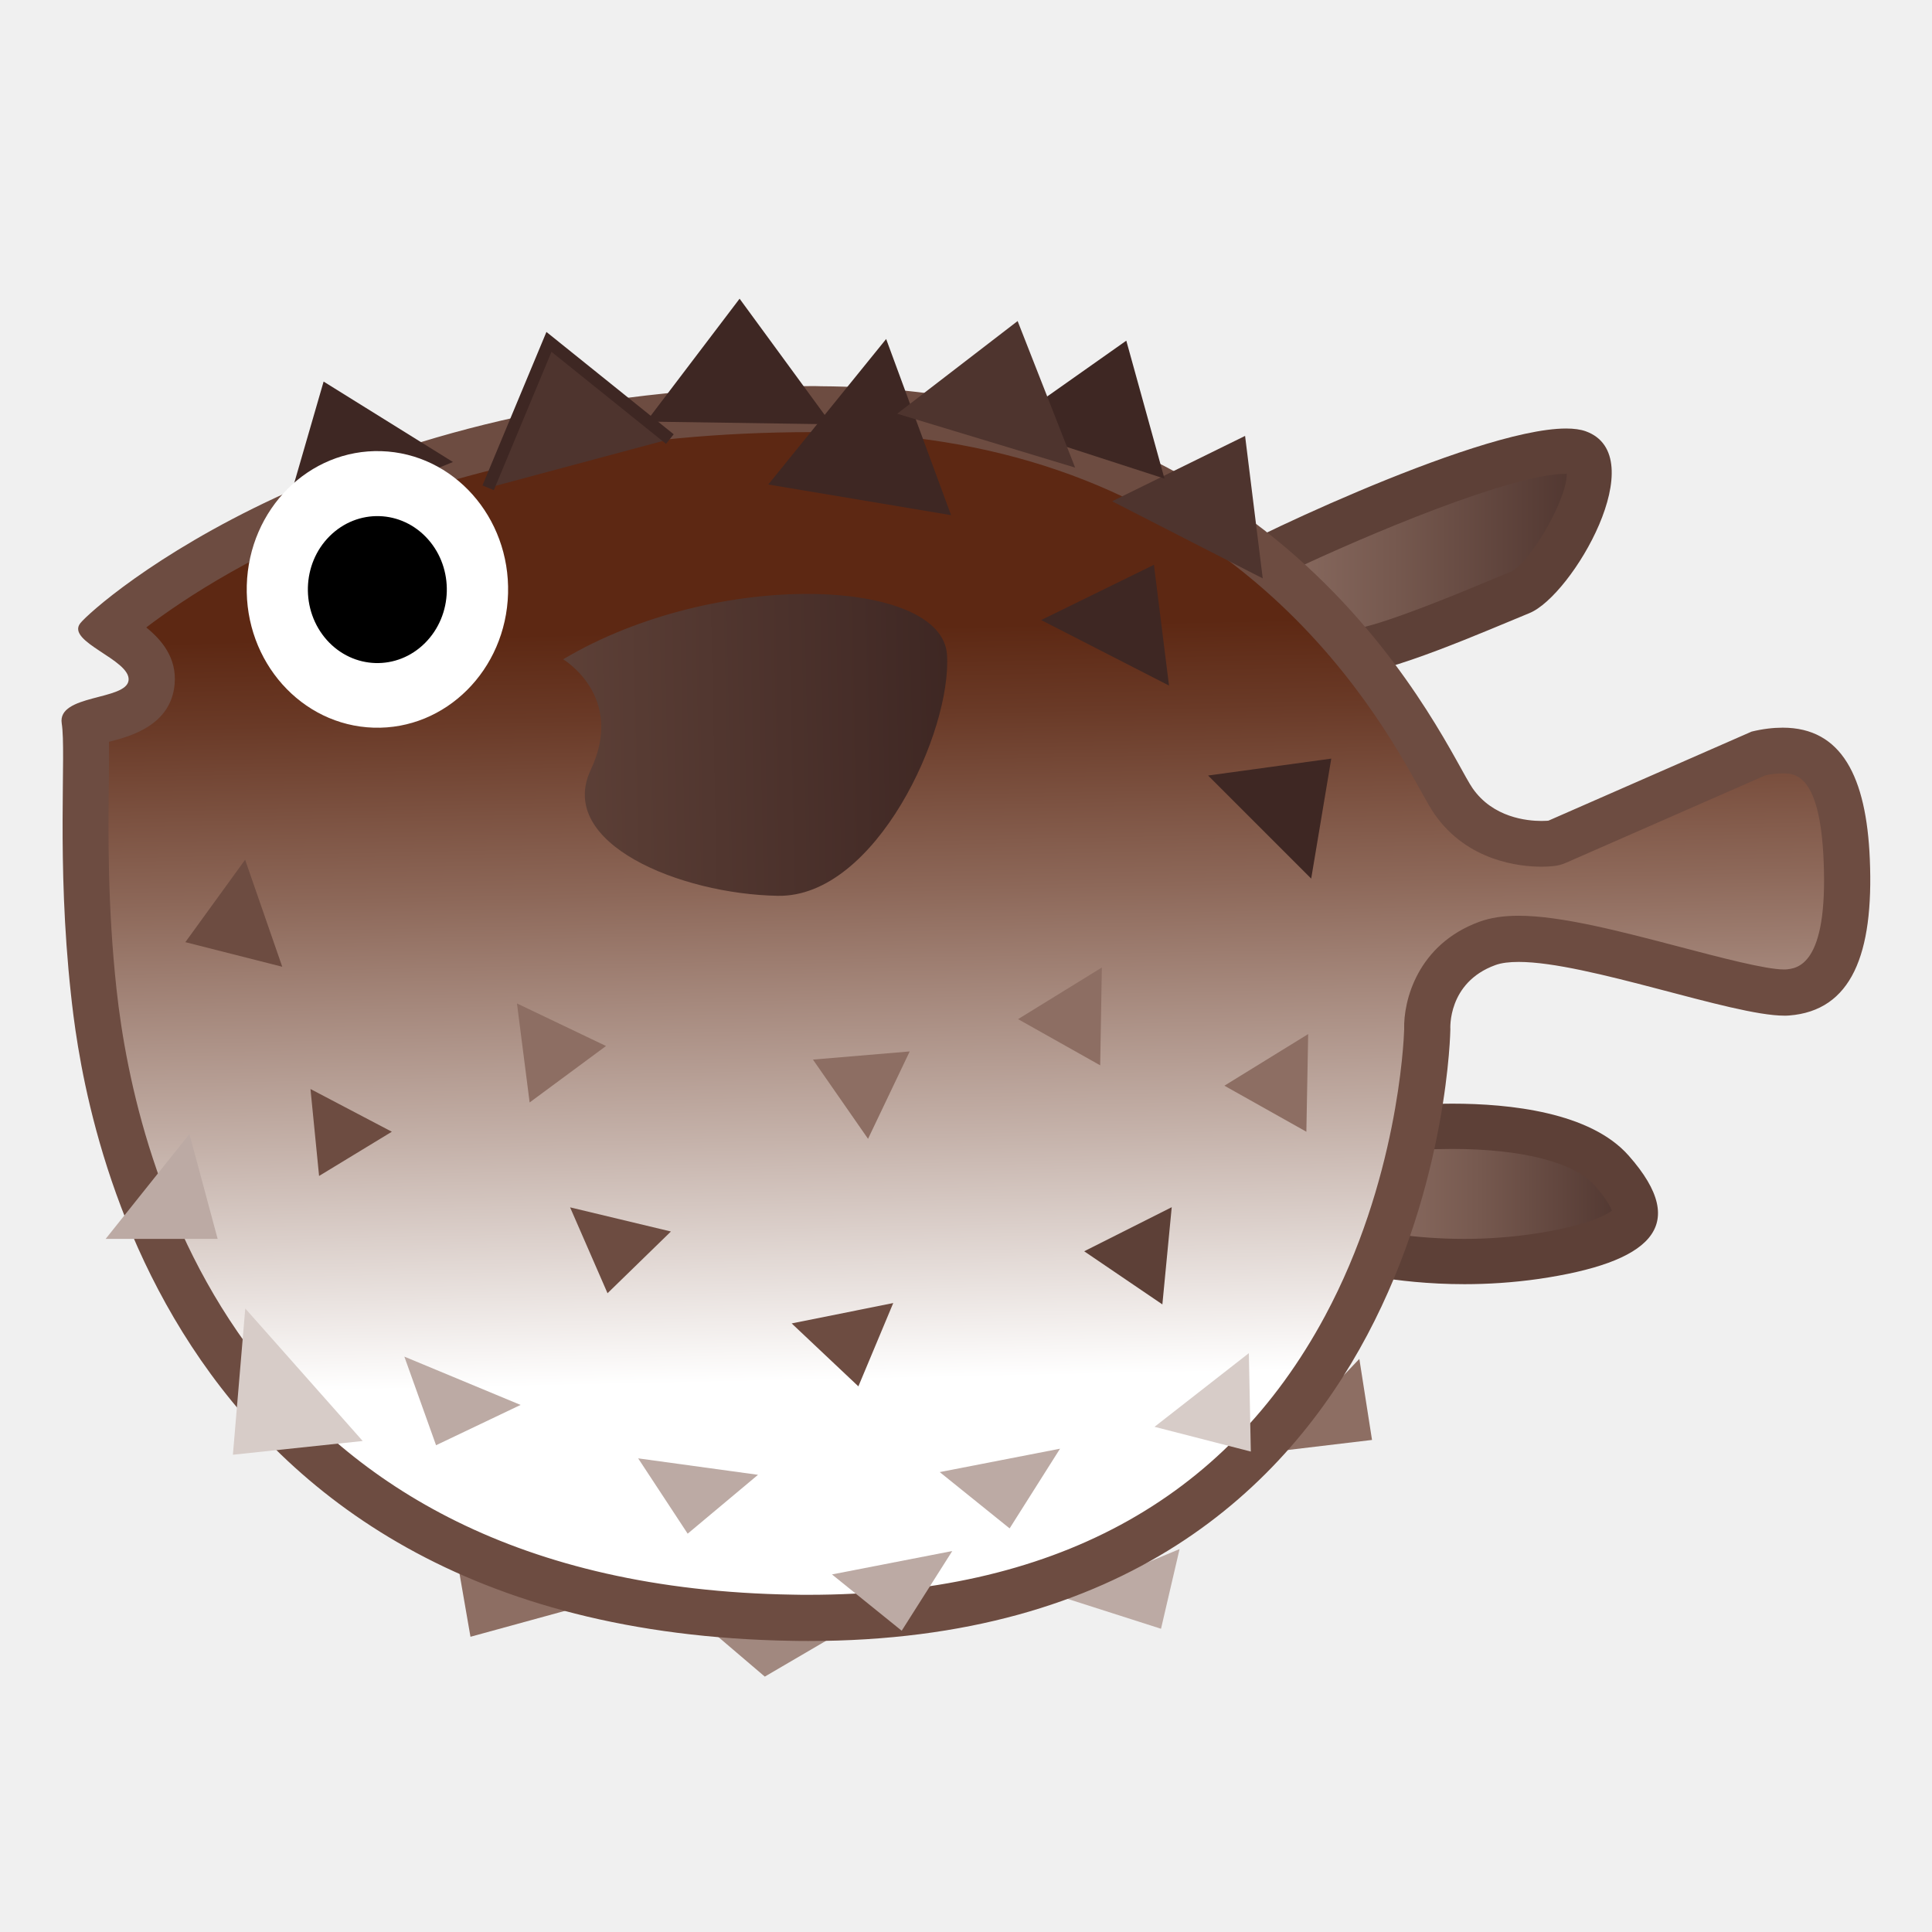
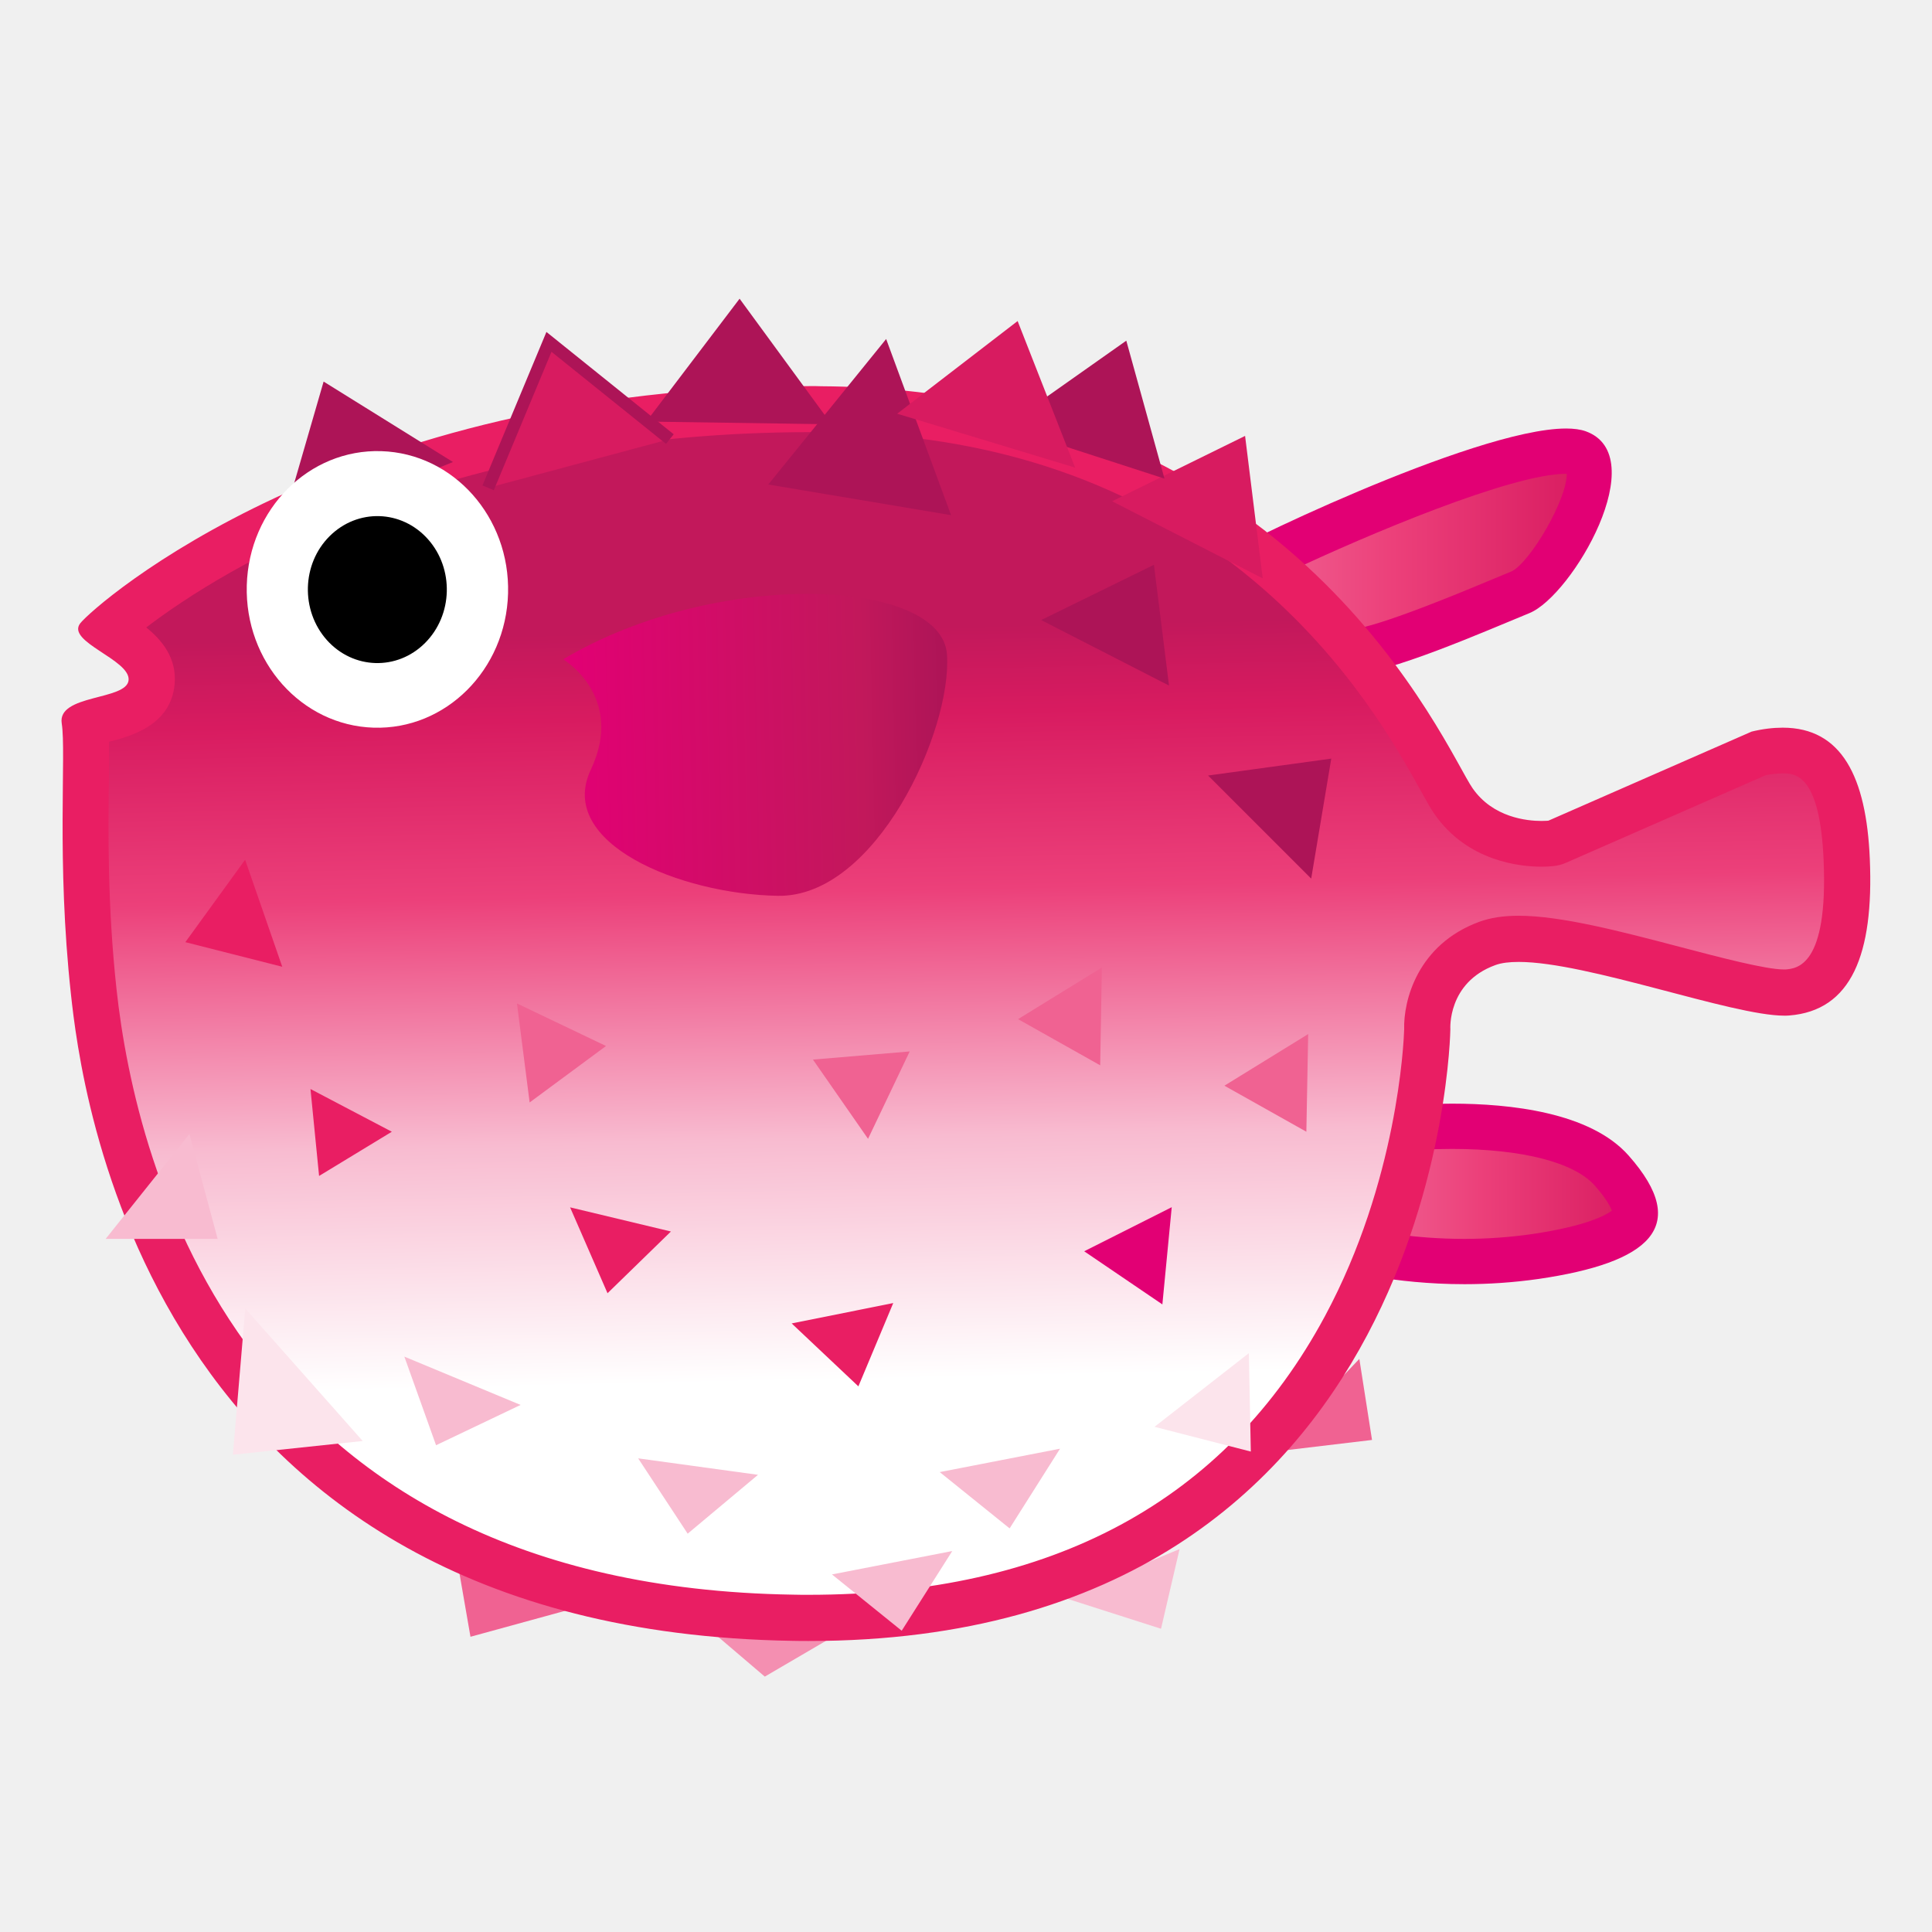
<svg xmlns="http://www.w3.org/2000/svg" xmlns:xlink="http://www.w3.org/1999/xlink" enable-background="new 0 0 128 128" viewBox="0 0 128 128">
  <linearGradient id="f" x1="83.081" x2="105.28" y1="36.552" y2="36.552" gradientUnits="userSpaceOnUse">
-     <stop stop-color="#8D6E63" offset=".004" />
-     <stop stop-color="#76594F" offset=".415" />
-     <stop stop-color="#4E342E" offset=".999" />
+     <stop stop-color="#F06292" offset=".004" />
+     <stop stop-color="#EC407A" offset=".415" />
+     <stop stop-color="#D81B60" offset=".999" />
  </linearGradient>
  <path d="m89.2 43.21c-0.84-0.18-3.53-2.77-6.12-5.84 4.16-2.1 16.11-7.47 20.68-7.47 0.46 0 0.69 0.06 0.78 0.09 0.34 0.12 0.71 0.33 0.73 1.26 0.07 2.9-3.13 7.42-4.52 7.99l-1.24 0.52c-2.69 1.12-8.28 3.47-10.2 3.47-0.03-0.02-0.07-0.02-0.11-0.02z" fill="url(#f)" />
-   <path d="m103.76 31.39h0.04c0.03 1.67-2.37 5.78-3.62 6.45-0.36 0.15-0.78 0.32-1.25 0.52-1.91 0.8-7.6 3.18-9.39 3.34-0.77-0.45-2.36-1.98-4.05-3.86 5.03-2.38 14.65-6.45 18.27-6.45m0-3c-6.12 0-22.98 8.27-22.97 8.55 0 0 5.96 7.51 8.25 7.76 0.09 0.01 0.18 0.01 0.28 0.01 2.54 0 9.26-2.97 12.01-4.09 2.85-1.17 8.22-10.44 3.72-12.05-0.34-0.12-0.78-0.18-1.29-0.18z" fill="#5D4037" />
-   <polyline points="30.29 103.37 31.17 108.44 37.99 106.57" fill="#8D6E63" />
-   <polyline points="47.01 107.96 50.67 111.08 55.27 108.39" fill="#A1887F" />
-   <polyline points="70.45 105.84 76.92 107.91 78.15 102.63" fill="#BCAAA4" />
-   <polyline points="84.19 96.2 90.9 95.4 90.06 90.03" fill="#8D6E63" />
+   <path d="m103.76 31.39h0.04c0.03 1.67-2.37 5.78-3.62 6.45-0.36 0.15-0.78 0.32-1.25 0.52-1.91 0.8-7.6 3.18-9.39 3.34-0.77-0.45-2.36-1.98-4.05-3.86 5.03-2.38 14.65-6.45 18.27-6.45m0-3c-6.12 0-22.98 8.27-22.97 8.55 0 0 5.96 7.51 8.25 7.76 0.09 0.01 0.18 0.01 0.28 0.01 2.54 0 9.26-2.97 12.01-4.09 2.85-1.17 8.22-10.44 3.72-12.05-0.34-0.12-0.78-0.18-1.29-0.18z" fill="#e20074" />
+   <polyline points="30.29 103.37 31.17 108.44 37.99 106.57" fill="#F06292" />
+   <polyline points="47.01 107.96 50.67 111.08 55.27 108.39" fill="#F48FB1" />
+   <polyline points="70.45 105.84 76.92 107.91 78.15 102.63" fill="#F8BBD0" />
+   <polyline points="84.19 96.2 90.9 95.4 90.06 90.03" fill="#F06292" />
  <linearGradient id="e" x1="90.754" x2="108.35" y1="79.097" y2="79.097" gradientUnits="userSpaceOnUse">
-     <stop stop-color="#8D6E63" offset=".004" />
-     <stop stop-color="#76594F" offset=".415" />
-     <stop stop-color="#4E342E" offset=".999" />
+     <stop stop-color="#F06292" offset=".004" />
+     <stop stop-color="#EC407A" offset=".415" />
+     <stop stop-color="#D81B60" offset=".999" />
  </linearGradient>
  <path d="m97.03 83.58c-2.7 0-4.91-0.32-6.27-0.58l2.37-8.25c0.73-0.06 1.82-0.13 3.09-0.13 5.15 0 8.91 1.04 10.58 2.94 1.19 1.35 1.74 2.5 1.5 3.15-0.18 0.5-1.19 1.75-6.55 2.54-1.54 0.21-3.13 0.33-4.72 0.33z" fill="url(#e)" />
-   <path d="m96.21 76.12c4.64 0 8.09 0.89 9.45 2.43 0.77 0.87 1.04 1.41 1.13 1.66-0.37 0.28-1.63 1.01-5.28 1.55-1.46 0.21-2.97 0.32-4.5 0.32-1.68 0-3.17-0.13-4.36-0.29l1.61-5.62c0.57-0.03 1.23-0.05 1.95-0.05m0-3c-2.45 0-4.25 0.23-4.25 0.23l-3.08 10.76s3.35 0.97 8.15 0.97c1.52 0 3.19-0.1 4.93-0.35 7.27-1.07 10.13-3.43 5.95-8.16-2.54-2.89-7.9-3.45-11.7-3.45z" fill="#5D4037" />
+   <path d="m96.21 76.12c4.64 0 8.09 0.89 9.45 2.43 0.77 0.87 1.04 1.41 1.13 1.66-0.37 0.28-1.63 1.01-5.28 1.55-1.46 0.21-2.97 0.32-4.5 0.32-1.68 0-3.17-0.13-4.36-0.29l1.61-5.62c0.57-0.03 1.23-0.05 1.95-0.05m0-3c-2.45 0-4.25 0.23-4.25 0.23l-3.08 10.76s3.35 0.97 8.15 0.97c1.52 0 3.19-0.1 4.93-0.35 7.27-1.07 10.13-3.43 5.95-8.16-2.54-2.89-7.9-3.45-11.7-3.45z" fill="#e20074" />
  <linearGradient id="d" x1="64.17" x2="64.17" y1="27.642" y2="107.86" gradientTransform="matrix(.9998 -.0211 .0211 .9998 -1.3443 1.3702)" gradientUnits="userSpaceOnUse">
-     <stop stop-color="#5D2813" offset=".172" />
-     <stop stop-color="#6A3A27" offset=".243" />
-     <stop stop-color="#8D6859" offset=".389" />
-     <stop stop-color="#C5B2AA" offset=".593" />
+     <stop stop-color="#C2185B" offset=".172" />
+     <stop stop-color="#D81B60" offset=".243" />
+     <stop stop-color="#EC407A" offset=".389" />
+     <stop stop-color="#F8BBD0" offset=".593" />
    <stop stop-color="#fff" offset=".793" />
  </linearGradient>
  <path d="m52.52 107.19c-37.81-0.61-44.98-29.22-46.31-41.49-0.61-5.6-0.56-10.55-0.53-13.82 0.02-1.77 0.03-3.01-0.05-3.85 0.32-0.14 0.89-0.29 1.25-0.38 1.27-0.33 3.01-0.78 3.15-2.46 0.13-1.54-1.28-2.47-2.42-3.21-0.15-0.1-0.34-0.22-0.52-0.35 3.71-3.46 20.01-14.52 46.65-14.52h0.63c18.29 0.12 32.11 8.38 41.07 24.55 0.37 0.67 0.62 1.12 0.84 1.43 1.78 2.55 4.66 2.82 5.82 2.82 0.39 0 0.63-0.03 0.63-0.03 0.15-0.02 0.3-0.06 0.44-0.12l13.32-5.84c0.58-0.13 1.11-0.19 1.59-0.19 1.18 0 3.94 0 4.24 7.24 0.36 8.46-2.77 8.7-3.95 8.79-0.06 0-0.13 0.01-0.2 0.01-1.42 0-4.41-0.79-7.31-1.55-3.76-0.99-7.65-2.01-10.28-2.01-0.83 0-1.51 0.1-2.07 0.31-3.31 1.21-4.05 4.22-3.98 5.71-0.04 2.2-1.38 38.98-41 38.98-0.31-0.01-0.66-0.01-1.01-0.02z" fill="url(#d)" />
-   <path d="m53.76 28.63h0.62c11.37 0.07 21.04 3.4 28.75 9.9 6.22 5.24 9.45 11.07 11 13.86 0.4 0.72 0.66 1.19 0.92 1.56 2.19 3.13 5.67 3.47 7.07 3.47 0.41 0 0.7-0.03 0.8-0.04 0.3-0.03 0.6-0.11 0.88-0.24l13.18-5.78c0.41-0.08 0.79-0.12 1.12-0.12 0.8 0 2.48 0 2.72 5.78 0.3 6.99-1.77 7.15-2.54 7.21h-0.08c-1.22 0-4.25-0.8-6.92-1.5-3.85-1.01-7.84-2.06-10.67-2.06-1.01 0-1.86 0.13-2.6 0.4-4.09 1.5-5.04 5.22-4.98 7.14-0.03 0.91-0.45 10.06-5.25 18.99-6.59 12.25-18.1 18.46-34.22 18.46-0.34 0-0.68 0-1.02-0.01-36.59-0.57-43.53-28.24-44.82-40.11-0.6-5.51-0.55-10.41-0.51-13.64 0.01-1.1 0.02-2.01 0.01-2.76 0.02 0 0.04-0.01 0.06-0.01 1.32-0.34 4.05-1.05 4.29-3.81 0.15-1.73-0.85-2.92-1.88-3.75 5.05-3.85 19.63-12.94 44.07-12.94m0-3.05c-31.09 0-47.47 14.49-48.44 15.71-0.97 1.23 3.32 2.41 3.2 3.77s-4.74 0.92-4.43 2.87-0.36 9.06 0.61 17.94c0.63 5.76 4.74 42.15 47.8 42.84 0.36 0.01 0.72 0.01 1.07 0.01 42 0 42.52-40.53 42.52-40.53s-0.21-3.09 2.98-4.25c0.41-0.15 0.93-0.21 1.55-0.21 4.55 0 14.12 3.56 17.59 3.56 0.11 0 0.22 0 0.32-0.01 4.13-0.32 5.62-4.05 5.35-10.37-0.23-5.45-1.87-8.7-5.77-8.7-0.63 0-1.32 0.08-2.06 0.26l-13.46 5.9s-0.17 0.02-0.46 0.02c-0.96 0-3.22-0.22-4.57-2.17-1.76-2.52-11.65-26.43-43.15-26.63-0.23-0.01-0.44-0.01-0.65-0.01z" fill="#6D4C41" />
+   <path d="m53.76 28.63h0.62c11.37 0.07 21.04 3.4 28.75 9.9 6.22 5.24 9.45 11.07 11 13.86 0.4 0.72 0.66 1.19 0.92 1.56 2.19 3.13 5.67 3.47 7.07 3.47 0.41 0 0.7-0.03 0.8-0.04 0.3-0.03 0.6-0.11 0.88-0.24l13.18-5.78c0.41-0.08 0.79-0.12 1.12-0.12 0.8 0 2.48 0 2.72 5.78 0.3 6.99-1.77 7.15-2.54 7.21h-0.08c-1.22 0-4.25-0.8-6.92-1.5-3.85-1.01-7.84-2.06-10.67-2.06-1.01 0-1.86 0.13-2.6 0.4-4.09 1.5-5.04 5.22-4.98 7.14-0.03 0.91-0.45 10.06-5.25 18.99-6.59 12.25-18.1 18.46-34.22 18.46-0.34 0-0.68 0-1.02-0.01-36.59-0.57-43.53-28.24-44.82-40.11-0.6-5.51-0.55-10.41-0.51-13.64 0.01-1.1 0.02-2.01 0.01-2.76 0.02 0 0.04-0.01 0.06-0.01 1.32-0.34 4.05-1.05 4.29-3.81 0.15-1.73-0.85-2.92-1.88-3.75 5.05-3.85 19.63-12.94 44.07-12.94m0-3.05c-31.09 0-47.47 14.49-48.44 15.71-0.97 1.23 3.32 2.41 3.2 3.77s-4.74 0.92-4.43 2.87-0.36 9.06 0.61 17.94c0.63 5.76 4.74 42.15 47.8 42.84 0.36 0.01 0.72 0.01 1.07 0.01 42 0 42.52-40.53 42.52-40.53s-0.21-3.09 2.98-4.25c0.41-0.15 0.93-0.21 1.55-0.21 4.55 0 14.12 3.56 17.59 3.56 0.11 0 0.22 0 0.32-0.01 4.13-0.32 5.62-4.05 5.35-10.37-0.23-5.45-1.87-8.7-5.77-8.7-0.63 0-1.32 0.08-2.06 0.26l-13.46 5.9s-0.17 0.02-0.46 0.02c-0.96 0-3.22-0.22-4.57-2.17-1.76-2.52-11.65-26.43-43.15-26.63-0.23-0.01-0.44-0.01-0.65-0.01z" fill="#E91E63" />
  <linearGradient id="c" x1="37.747" x2="63.178" y1="49.106" y2="49.106" gradientTransform="matrix(.9998 -.0211 .0211 .9998 -1.3443 1.3702)" gradientUnits="userSpaceOnUse">
-     <stop stop-color="#5D4037" offset=".002" />
-     <stop stop-color="#462D28" offset=".774" />
-     <stop stop-color="#3E2723" offset=".999" />
+     <stop stop-color="#e20074" offset=".002" />
+     <stop stop-color="#C2185B" offset=".774" />
+     <stop stop-color="#AD1457" offset=".999" />
  </linearGradient>
  <path d="m37.31 43.68s4.13 2.45 1.83 7.32 5.92 8.24 12.4 8.35 11.54-10.92 11.2-15.99c-0.35-5.06-15.24-5.74-25.43 0.32z" fill="url(#c)" />
-   <polyline points="26.79 89.88 28.89 95.75 34.49 93.08" fill="#BCAAA4" />
-   <polyline points="42.28 96.62 45.56 101.61 50.22 97.71" fill="#BCAAA4" />
-   <polyline points="16.25 86.69 15.43 96.38 24.03 95.47" fill="#D7CCC8" />
-   <polyline points="62.26 97.53 66.89 101.26 70.23 95.98" fill="#BCAAA4" />
-   <polyline points="55.12 104.31 59.74 108.04 63.09 102.76" fill="#BCAAA4" />
-   <polyline points="76.49 94.53 82.87 96.17 82.74 89.65" fill="#D7CCC8" />
-   <polyline points="37.77 79.99 40.25 85.68 44.45 81.59" fill="#6D4C41" />
-   <polyline points="52.45 87.68 56.87 91.85 59.18 86.33" fill="#6D4C41" />
-   <polyline points="53.86 70.2 57.51 75.45 60.27 69.66" fill="#8D6E63" />
-   <polyline points="67.45 67.52 72.89 70.58 73 64.1" fill="#8D6E63" />
-   <polyline points="81.12 71.93 86.55 74.98 86.67 68.51" fill="#8D6E63" />
-   <polyline points="71.83 82.9 77.01 86.42 77.63 79.98" fill="#5D4037" />
-   <polyline points="86.87 58.21 88.2 50.26 80.04 51.38" fill="#3E2723" />
-   <polyline points="77.45 45.42 76.45 37.42 68.98 41.08" fill="#3E2723" />
-   <polyline points="83.66 38.32 82.49 28.88 73.68 33.21" fill="#4E342E" />
-   <polyline points="77.15 31.71 74.62 22.57 66.54 28.27" fill="#3E2723" />
-   <polyline points="44.38 29.09 36.37 22.65 32.34 32.32" fill="#4E342E" stroke="#3E2723" stroke-miterlimit="10" stroke-width=".815" />
-   <polyline points="63.01 34.13 58.71 22.46 50.9 32.1" fill="#3E2723" />
-   <polyline points="55.09 28.11 49 19.79 42.82 27.93" fill="#3E2723" />
-   <polyline points="30.01 30.61 21.44 25.28 18.55 35.26" fill="#3E2723" />
-   <polyline points="71.23 30.98 67.42 21.27 59.44 27.41" fill="#4E342E" />
-   <polyline points="20.57 72.15 21.14 77.91 25.96 74.98" fill="#6D4C41" />
-   <polyline points="12.55 75.13 7 82.08 14.42 82.08" fill="#BCAAA4" />
-   <polyline points="16.24 56.96 12.28 62.42 18.7 64.05" fill="#6D4C41" />
-   <polyline points="34.25 66.48 35.09 73.04 40.15 69.3" fill="#8D6E63" />
+   <polyline points="26.79 89.88 28.89 95.75 34.49 93.08" fill="#F8BBD0" />
+   <polyline points="42.28 96.62 45.56 101.61 50.22 97.71" fill="#F8BBD0" />
+   <polyline points="16.25 86.69 15.43 96.38 24.03 95.47" fill="#FCE4EC" />
+   <polyline points="62.26 97.53 66.89 101.26 70.23 95.98" fill="#F8BBD0" />
+   <polyline points="55.12 104.31 59.74 108.04 63.09 102.76" fill="#F8BBD0" />
+   <polyline points="76.49 94.53 82.87 96.17 82.74 89.65" fill="#FCE4EC" />
+   <polyline points="37.77 79.99 40.25 85.68 44.45 81.59" fill="#E91E63" />
+   <polyline points="52.45 87.68 56.87 91.85 59.18 86.33" fill="#E91E63" />
+   <polyline points="53.86 70.2 57.51 75.45 60.27 69.66" fill="#F06292" />
+   <polyline points="67.45 67.52 72.89 70.58 73 64.1" fill="#F06292" />
+   <polyline points="81.12 71.93 86.55 74.98 86.67 68.51" fill="#F06292" />
+   <polyline points="71.83 82.9 77.01 86.42 77.63 79.98" fill="#e20074" />
+   <polyline points="86.87 58.21 88.2 50.26 80.04 51.38" fill="#AD1457" />
+   <polyline points="77.45 45.42 76.45 37.42 68.98 41.08" fill="#AD1457" />
+   <polyline points="83.66 38.32 82.49 28.88 73.68 33.21" fill="#D81B60" />
+   <polyline points="77.15 31.71 74.62 22.57 66.54 28.27" fill="#AD1457" />
+   <polyline points="44.38 29.09 36.37 22.65 32.34 32.32" fill="#D81B60" stroke="#AD1457" stroke-miterlimit="10" stroke-width=".815" />
+   <polyline points="63.01 34.13 58.71 22.46 50.9 32.1" fill="#AD1457" />
+   <polyline points="55.09 28.11 49 19.79 42.82 27.93" fill="#AD1457" />
+   <polyline points="30.01 30.61 21.44 25.28 18.55 35.26" fill="#AD1457" />
+   <polyline points="71.23 30.98 67.42 21.27 59.44 27.41" fill="#D81B60" />
+   <polyline points="20.57 72.15 21.14 77.91 25.96 74.98" fill="#E91E63" />
+   <polyline points="12.55 75.13 7 82.08 14.42 82.08" fill="#F8BBD0" />
+   <polyline points="16.24 56.96 12.28 62.42 18.7 64.05" fill="#E91E63" />
+   <polyline points="34.25 66.48 35.09 73.04 40.15 69.3" fill="#F06292" />
  <path d="m33.66 39.32c-0.14 5.06-4.13 9.04-8.91 8.89s-8.54-4.37-8.4-9.43 4.13-9.04 8.91-8.89 8.54 4.37 8.4 9.43z" fill="#fff" />
  <path d="m28.16 42.6c-1.85 1.85-4.76 1.76-6.51-0.2-1.74-1.96-1.66-5.04 0.19-6.88s4.76-1.76 6.51 0.2c1.74 1.95 1.66 5.03-0.19 6.88z" />
  <g display="none">
    <g display="inline">
      <g opacity=".6">
        <circle cx="-117.33" cy="64" r="28" fill="none" opacity=".61" stroke="#000" stroke-miterlimit="10" stroke-width=".263" />
        <line x1="-97.33" x2="-97.33" y2="128" fill="none" opacity=".61" stroke="#000" stroke-miterlimit="10" stroke-width=".25" />
        <line x1="-137.33" x2="-137.33" y2="128" fill="none" opacity=".61" stroke="#000" stroke-miterlimit="10" stroke-width=".25" />
        <line x1="-117.33" x2="-117.33" y2="128" fill="none" opacity=".61" stroke="#000" stroke-miterlimit="10" stroke-width=".25" />
        <line x1="-53.33" x2="-181.33" y1="64" y2="64" fill="none" opacity=".61" stroke="#000" stroke-miterlimit="10" stroke-width=".25" />
        <line x1="-53.33" x2="-181.33" y1="44" y2="44" fill="none" opacity=".61" stroke="#000" stroke-miterlimit="10" stroke-width=".25" />
        <line x1="-53.33" x2="-181.33" y1="83.75" y2="83.75" fill="none" opacity=".61" stroke="#000" stroke-miterlimit="10" stroke-width=".25" />
        <line x1="-53.33" x2="-181.33" y1="128" fill="none" opacity=".61" stroke="#000" stroke-miterlimit="10" stroke-width=".25" />
        <line x1="-181.33" x2="-53.33" y1="128" fill="none" opacity=".61" stroke="#000" stroke-miterlimit="10" stroke-width=".25" />
        <g opacity=".61">
          <path d="m-117.33 4.26c32.94 0 59.74 26.8 59.74 59.74s-26.8 59.74-59.74 59.74-59.74-26.8-59.74-59.74 26.79-59.74 59.74-59.74m0-0.26c-33.14 0-60 26.86-60 60s26.86 60 60 60 60-26.86 60-60-26.87-60-60-60z" />
        </g>
        <path d="m-73.36 115.97h-87.94c-4.42 0-8.03-3.61-8.03-8.03v-87.91c0-4.42 3.61-8.03 8.03-8.03h87.94c4.42 0 8.03 3.61 8.03 8.03v87.91c0 4.42-3.62 8.03-8.03 8.03z" fill="none" opacity=".61" stroke="#000" stroke-miterlimit="10" stroke-width=".258" />
        <path d="m-81.33 124h-72c-4.4 0-8-3.6-8-8v-104c0-4.4 3.6-8 8-8h72c4.4 0 8 3.6 8 8v104c0 4.4-3.6 8-8 8z" fill="none" opacity=".61" stroke="#000" stroke-miterlimit="10" stroke-width=".263" />
        <path d="m-67.57 108h-99.54c-5.63 0-10.23-4.6-10.23-10.23v-67.49c0-5.63 4.6-10.23 10.23-10.23h99.54c5.63 0 10.23 4.6 10.23 10.23v67.48c0.01 5.64-4.6 10.24-10.23 10.24z" fill="none" opacity=".61" stroke="#000" stroke-miterlimit="10" stroke-width=".263" />
      </g>
      <g opacity=".2">
        <defs>
          <rect id="h" x="-181.33" width="128" height="128" opacity=".2" />
        </defs>
        <clipPath id="b">
          <use xlink:href="#h" />
        </clipPath>
        <g clip-path="url(#b)">
          <g fill="none" stroke="#000" stroke-miterlimit="10" stroke-width=".25">
            <line x1="-209.33" x2="-209.33" y1="160" y2="-32" />
            <line x1="-205.33" x2="-205.33" y1="160" y2="-32" />
            <line x1="-201.33" x2="-201.33" y1="160" y2="-32" />
            <line x1="-197.33" x2="-197.33" y1="160" y2="-32" />
            <line x1="-193.33" x2="-193.33" y1="160" y2="-32" />
            <line x1="-189.33" x2="-189.33" y1="160" y2="-32" />
            <line x1="-185.33" x2="-185.33" y1="160" y2="-32" />
            <line x1="-181.33" x2="-181.33" y1="160" y2="-32" />
            <line x1="-177.33" x2="-177.33" y1="160" y2="-32" />
            <line x1="-173.33" x2="-173.33" y1="160" y2="-32" />
            <line x1="-169.33" x2="-169.33" y1="160" y2="-32" />
            <line x1="-165.33" x2="-165.33" y1="160" y2="-32" />
            <line x1="-161.33" x2="-161.33" y1="160" y2="-32" />
            <line x1="-157.33" x2="-157.33" y1="160" y2="-32" />
            <line x1="-153.33" x2="-153.33" y1="160" y2="-32" />
            <line x1="-149.33" x2="-149.33" y1="160" y2="-32" />
            <line x1="-145.33" x2="-145.33" y1="160" y2="-32" />
            <line x1="-141.33" x2="-141.33" y1="160" y2="-32" />
            <line x1="-137.33" x2="-137.33" y1="160" y2="-32" />
            <line x1="-133.33" x2="-133.33" y1="160" y2="-32" />
            <line x1="-129.33" x2="-129.33" y1="160" y2="-32" />
            <line x1="-125.33" x2="-125.33" y1="160" y2="-32" />
            <line x1="-121.33" x2="-121.33" y1="160" y2="-32" />
            <line x1="-117.33" x2="-117.33" y1="160" y2="-32" />
            <line x1="-113.33" x2="-113.33" y1="160" y2="-32" />
            <line x1="-109.33" x2="-109.33" y1="160" y2="-32" />
            <line x1="-105.33" x2="-105.33" y1="160" y2="-32" />
            <line x1="-101.33" x2="-101.33" y1="160" y2="-32" />
            <line x1="-97.33" x2="-97.33" y1="160" y2="-32" />
            <line x1="-93.33" x2="-93.33" y1="160" y2="-32" />
            <line x1="-89.33" x2="-89.33" y1="160" y2="-32" />
            <line x1="-85.33" x2="-85.33" y1="160" y2="-32" />
            <line x1="-81.33" x2="-81.33" y1="160" y2="-32" />
            <line x1="-77.33" x2="-77.33" y1="160" y2="-32" />
            <line x1="-73.33" x2="-73.33" y1="160" y2="-32" />
            <line x1="-69.33" x2="-69.33" y1="160" y2="-32" />
            <line x1="-65.33" x2="-65.33" y1="160" y2="-32" />
            <line x1="-61.33" x2="-61.33" y1="160" y2="-32" />
            <line x1="-57.33" x2="-57.33" y1="160" y2="-32" />
            <line x1="-53.33" x2="-53.33" y1="160" y2="-32" />
            <line x1="-49.33" x2="-49.33" y1="160" y2="-32" />
            <line x1="-45.33" x2="-45.33" y1="160" y2="-32" />
            <line x1="-44.33" x2="-44.33" y1="166.05" y2="-25.95" />
            <line x1="-37.33" x2="-37.33" y1="160" y2="-32" />
            <line x1="-33.33" x2="-33.33" y1="160" y2="-32" />
            <line x1="-29.33" x2="-29.33" y1="160" y2="-32" />
            <line x1="-25.33" x2="-25.33" y1="160" y2="-32" />
          </g>
          <g fill="none" stroke="#000" stroke-miterlimit="10" stroke-width=".25">
            <line x1="-213.33" x2="-21.33" y1="-28" y2="-28" />
            <line x1="-213.33" x2="-21.33" y1="-24" y2="-24" />
            <line x1="-213.33" x2="-21.33" y1="-20" y2="-20" />
            <line x1="-213.33" x2="-21.33" y1="-16" y2="-16" />
            <line x1="-213.33" x2="-21.33" y1="-12" y2="-12" />
            <line x1="-213.33" x2="-21.33" y1="-8" y2="-8" />
            <line x1="-213.33" x2="-21.33" y1="-4" y2="-4" />
            <line x1="-213.33" x2="-21.33" />
            <line x1="-213.33" x2="-21.33" y1="4" y2="4" />
            <line x1="-213.33" x2="-21.33" y1="8" y2="8" />
            <line x1="-213.33" x2="-21.33" y1="12" y2="12" />
            <line x1="-213.33" x2="-21.33" y1="16" y2="16" />
            <line x1="-213.33" x2="-21.33" y1="20" y2="20" />
            <line x1="-213.33" x2="-21.33" y1="24" y2="24" />
            <line x1="-213.33" x2="-21.33" y1="28" y2="28" />
            <line x1="-213.33" x2="-21.33" y1="32" y2="32" />
            <line x1="-213.33" x2="-21.33" y1="36" y2="36" />
            <line x1="-213.33" x2="-21.33" y1="40" y2="40" />
            <line x1="-213.33" x2="-21.33" y1="44" y2="44" />
            <line x1="-213.33" x2="-21.33" y1="48" y2="48" />
            <line x1="-213.33" x2="-21.33" y1="52" y2="52" />
            <line x1="-213.33" x2="-21.33" y1="56" y2="56" />
            <line x1="-213.33" x2="-21.33" y1="60" y2="60" />
            <line x1="-213.33" x2="-21.33" y1="64" y2="64" />
            <line x1="-213.33" x2="-21.33" y1="68" y2="68" />
            <line x1="-213.33" x2="-21.33" y1="72" y2="72" />
            <line x1="-213.33" x2="-21.33" y1="76" y2="76" />
            <line x1="-213.33" x2="-21.33" y1="80" y2="80" />
            <line x1="-213.33" x2="-21.33" y1="84" y2="84" />
            <line x1="-213.33" x2="-21.33" y1="88" y2="88" />
            <line x1="-213.33" x2="-21.33" y1="92" y2="92" />
            <line x1="-213.33" x2="-21.33" y1="96" y2="96" />
            <line x1="-213.33" x2="-21.33" y1="100" y2="100" />
            <line x1="-213.33" x2="-21.33" y1="104" y2="104" />
            <line x1="-213.33" x2="-21.33" y1="108" y2="108" />
            <line x1="-213.33" x2="-21.33" y1="112" y2="112" />
            <line x1="-213.33" x2="-21.33" y1="116" y2="116" />
            <line x1="-213.33" x2="-21.33" y1="120" y2="120" />
            <line x1="-213.33" x2="-21.33" y1="124" y2="124" />
            <line x1="-213.33" x2="-21.33" y1="128" y2="128" />
            <line x1="-213.33" x2="-21.33" y1="132" y2="132" />
            <line x1="-213.33" x2="-21.33" y1="136" y2="136" />
            <line x1="-213.33" x2="-21.33" y1="140" y2="140" />
            <line x1="-213.33" x2="-21.33" y1="144" y2="144" />
            <line x1="-213.33" x2="-21.33" y1="148" y2="148" />
            <line x1="-213.33" x2="-21.33" y1="152" y2="152" />
            <line x1="-213.33" x2="-21.33" y1="156" y2="156" />
          </g>
          <path d="m-21.58-31.75v191.5h-191.5v-191.5h191.5m0.25-0.25h-192v192h192v-192z" />
        </g>
      </g>
      <g fill="#F44336">
        <rect x="-181.33" width="4" height="128" opacity=".3" />
        <rect x="-57.33" width="4" height="128" opacity=".3" />
        <rect transform="matrix(-1.837e-16 1 -1 -1.837e-16 -115.33 119.33)" x="-119.33" y="-58" width="4" height="120" opacity=".3" />
        <rect transform="matrix(-1.837e-16 1 -1 -1.837e-16 8.6667 243.33)" x="-119.33" y="66" width="4" height="120" opacity=".3" />
      </g>
    </g>
    <g display="inline">
      <g opacity=".6">
        <circle cx="64" cy="64" r="28" fill="none" opacity=".61" stroke="#000" stroke-miterlimit="10" stroke-width=".263" />
        <line x1="84" x2="84" y2="128" fill="none" opacity=".61" stroke="#000" stroke-miterlimit="10" stroke-width=".25" />
        <line x1="44" x2="44" y2="128" fill="none" opacity=".61" stroke="#000" stroke-miterlimit="10" stroke-width=".25" />
        <line x1="64" x2="64" y2="128" fill="none" opacity=".61" stroke="#000" stroke-miterlimit="10" stroke-width=".25" />
        <line x1="128" y1="64" y2="64" fill="none" opacity=".61" stroke="#000" stroke-miterlimit="10" stroke-width=".25" />
        <line x1="128" y1="44" y2="44" fill="none" opacity=".61" stroke="#000" stroke-miterlimit="10" stroke-width=".25" />
        <line x1="128" y1="83.75" y2="83.75" fill="none" opacity=".61" stroke="#000" stroke-miterlimit="10" stroke-width=".25" />
        <line x1="128" y1="128" fill="none" opacity=".61" stroke="#000" stroke-miterlimit="10" stroke-width=".25" />
        <line x2="128" y1="128" fill="none" opacity=".61" stroke="#000" stroke-miterlimit="10" stroke-width=".25" />
        <g opacity=".61">
          <path d="M64,4.26c32.94,0,59.74,26.8,59.74,59.74S96.94,123.74,64,123.74S4.26,96.94,4.26,64S31.06,4.26,64,4.26 M64,4 C30.86,4,4,30.86,4,64s26.86,60,60,60s60-26.86,60-60S97.14,4,64,4L64,4z" />
        </g>
        <path d="m107.97 115.97h-87.94c-4.42 0-8.03-3.61-8.03-8.03v-87.91c0-4.42 3.61-8.03 8.03-8.03h87.94c4.42 0 8.03 3.61 8.03 8.03v87.91c0 4.42-3.61 8.03-8.03 8.03z" fill="none" opacity=".61" stroke="#000" stroke-miterlimit="10" stroke-width=".258" />
        <path d="m100 124h-72c-4.4 0-8-3.6-8-8v-104c0-4.4 3.6-8 8-8h72c4.4 0 8 3.6 8 8v104c0 4.4-3.6 8-8 8z" fill="none" opacity=".61" stroke="#000" stroke-miterlimit="10" stroke-width=".263" />
        <path d="M113.77,108H14.23 C8.6,108,4,103.4,4,97.77V30.28c0-5.63,4.6-10.23,10.23-10.23h99.54c5.63,0,10.23,4.6,10.23,10.23v67.48 C124,103.4,119.4,108,113.77,108z" fill="none" opacity=".61" stroke="#000" stroke-miterlimit="10" stroke-width=".263" />
      </g>
      <g opacity=".2">
        <defs>
          <rect id="g" width="128" height="128" opacity=".2" />
        </defs>
        <clipPath id="a">
          <use xlink:href="#g" />
        </clipPath>
        <g clip-path="url(#a)">
          <g fill="none" stroke="#000" stroke-miterlimit="10" stroke-width=".25">
            <line x1="-28" x2="-28" y1="160" y2="-32" />
            <line x1="-24" x2="-24" y1="160" y2="-32" />
            <line x1="-20" x2="-20" y1="160" y2="-32" />
            <line x1="-16" x2="-16" y1="160" y2="-32" />
            <line x1="-12" x2="-12" y1="160" y2="-32" />
            <line x1="-8" x2="-8" y1="160" y2="-32" />
            <line x1="-4" x2="-4" y1="160" y2="-32" />
            <line y1="160" y2="-32" />
            <line x1="4" x2="4" y1="160" y2="-32" />
            <line x1="8" x2="8" y1="160" y2="-32" />
            <line x1="12" x2="12" y1="160" y2="-32" />
            <line x1="16" x2="16" y1="160" y2="-32" />
            <line x1="20" x2="20" y1="160" y2="-32" />
            <line x1="24" x2="24" y1="160" y2="-32" />
            <line x1="28" x2="28" y1="160" y2="-32" />
            <line x1="32" x2="32" y1="160" y2="-32" />
            <line x1="36" x2="36" y1="160" y2="-32" />
            <line x1="40" x2="40" y1="160" y2="-32" />
            <line x1="44" x2="44" y1="160" y2="-32" />
            <line x1="48" x2="48" y1="160" y2="-32" />
            <line x1="52" x2="52" y1="160" y2="-32" />
            <line x1="56" x2="56" y1="160" y2="-32" />
            <line x1="60" x2="60" y1="160" y2="-32" />
            <line x1="64" x2="64" y1="160" y2="-32" />
            <line x1="68" x2="68" y1="160" y2="-32" />
            <line x1="72" x2="72" y1="160" y2="-32" />
            <line x1="76" x2="76" y1="160" y2="-32" />
            <line x1="80" x2="80" y1="160" y2="-32" />
            <line x1="84" x2="84" y1="160" y2="-32" />
            <line x1="88" x2="88" y1="160" y2="-32" />
            <line x1="92" x2="92" y1="160" y2="-32" />
            <line x1="96" x2="96" y1="160" y2="-32" />
            <line x1="100" x2="100" y1="160" y2="-32" />
            <line x1="104" x2="104" y1="160" y2="-32" />
            <line x1="108" x2="108" y1="160" y2="-32" />
            <line x1="112" x2="112" y1="160" y2="-32" />
            <line x1="116" x2="116" y1="160" y2="-32" />
            <line x1="120" x2="120" y1="160" y2="-32" />
            <line x1="124" x2="124" y1="160" y2="-32" />
            <line x1="128" x2="128" y1="160" y2="-32" />
            <line x1="132" x2="132" y1="160" y2="-32" />
            <line x1="136" x2="136" y1="160" y2="-32" />
            <line x1="137" x2="137" y1="166.05" y2="-25.95" />
            <line x1="144" x2="144" y1="160" y2="-32" />
            <line x1="148" x2="148" y1="160" y2="-32" />
            <line x1="152" x2="152" y1="160" y2="-32" />
            <line x1="156" x2="156" y1="160" y2="-32" />
          </g>
          <g fill="none" stroke="#000" stroke-miterlimit="10" stroke-width=".25">
            <line x1="-32" x2="160" y1="-28" y2="-28" />
            <line x1="-32" x2="160" y1="-24" y2="-24" />
            <line x1="-32" x2="160" y1="-20" y2="-20" />
            <line x1="-32" x2="160" y1="-16" y2="-16" />
            <line x1="-32" x2="160" y1="-12" y2="-12" />
            <line x1="-32" x2="160" y1="-8" y2="-8" />
            <line x1="-32" x2="160" y1="-4" y2="-4" />
            <line x1="-32" x2="160" />
            <line x1="-32" x2="160" y1="4" y2="4" />
            <line x1="-32" x2="160" y1="8" y2="8" />
            <line x1="-32" x2="160" y1="12" y2="12" />
            <line x1="-32" x2="160" y1="16" y2="16" />
            <line x1="-32" x2="160" y1="20" y2="20" />
            <line x1="-32" x2="160" y1="24" y2="24" />
            <line x1="-32" x2="160" y1="28" y2="28" />
            <line x1="-32" x2="160" y1="32" y2="32" />
            <line x1="-32" x2="160" y1="36" y2="36" />
            <line x1="-32" x2="160" y1="40" y2="40" />
            <line x1="-32" x2="160" y1="44" y2="44" />
            <line x1="-32" x2="160" y1="48" y2="48" />
            <line x1="-32" x2="160" y1="52" y2="52" />
            <line x1="-32" x2="160" y1="56" y2="56" />
            <line x1="-32" x2="160" y1="60" y2="60" />
            <line x1="-32" x2="160" y1="64" y2="64" />
            <line x1="-32" x2="160" y1="68" y2="68" />
            <line x1="-32" x2="160" y1="72" y2="72" />
            <line x1="-32" x2="160" y1="76" y2="76" />
            <line x1="-32" x2="160" y1="80" y2="80" />
            <line x1="-32" x2="160" y1="84" y2="84" />
            <line x1="-32" x2="160" y1="88" y2="88" />
            <line x1="-32" x2="160" y1="92" y2="92" />
            <line x1="-32" x2="160" y1="96" y2="96" />
            <line x1="-32" x2="160" y1="100" y2="100" />
            <line x1="-32" x2="160" y1="104" y2="104" />
            <line x1="-32" x2="160" y1="108" y2="108" />
            <line x1="-32" x2="160" y1="112" y2="112" />
            <line x1="-32" x2="160" y1="116" y2="116" />
            <line x1="-32" x2="160" y1="120" y2="120" />
            <line x1="-32" x2="160" y1="124" y2="124" />
            <line x1="-32" x2="160" y1="128" y2="128" />
            <line x1="-32" x2="160" y1="132" y2="132" />
            <line x1="-32" x2="160" y1="136" y2="136" />
            <line x1="-32" x2="160" y1="140" y2="140" />
            <line x1="-32" x2="160" y1="144" y2="144" />
            <line x1="-32" x2="160" y1="148" y2="148" />
            <line x1="-32" x2="160" y1="152" y2="152" />
            <line x1="-32" x2="160" y1="156" y2="156" />
          </g>
          <path d="m159.75-31.75v191.5h-191.5v-191.5h191.5m0.25-0.25h-192v192h192v-192z" />
        </g>
      </g>
      <g fill="#F44336">
        <rect width="4" height="128" opacity=".3" />
        <rect x="124" width="4" height="128" opacity=".3" />
        <rect transform="matrix(-1.837e-16 1 -1 -1.837e-16 66 -62)" x="62" y="-58" width="4" height="120" opacity=".3" />
        <rect transform="matrix(-1.837e-16 1 -1 -1.837e-16 190 62)" x="62" y="66" width="4" height="120" opacity=".3" />
      </g>
    </g>
  </g>
</svg>
